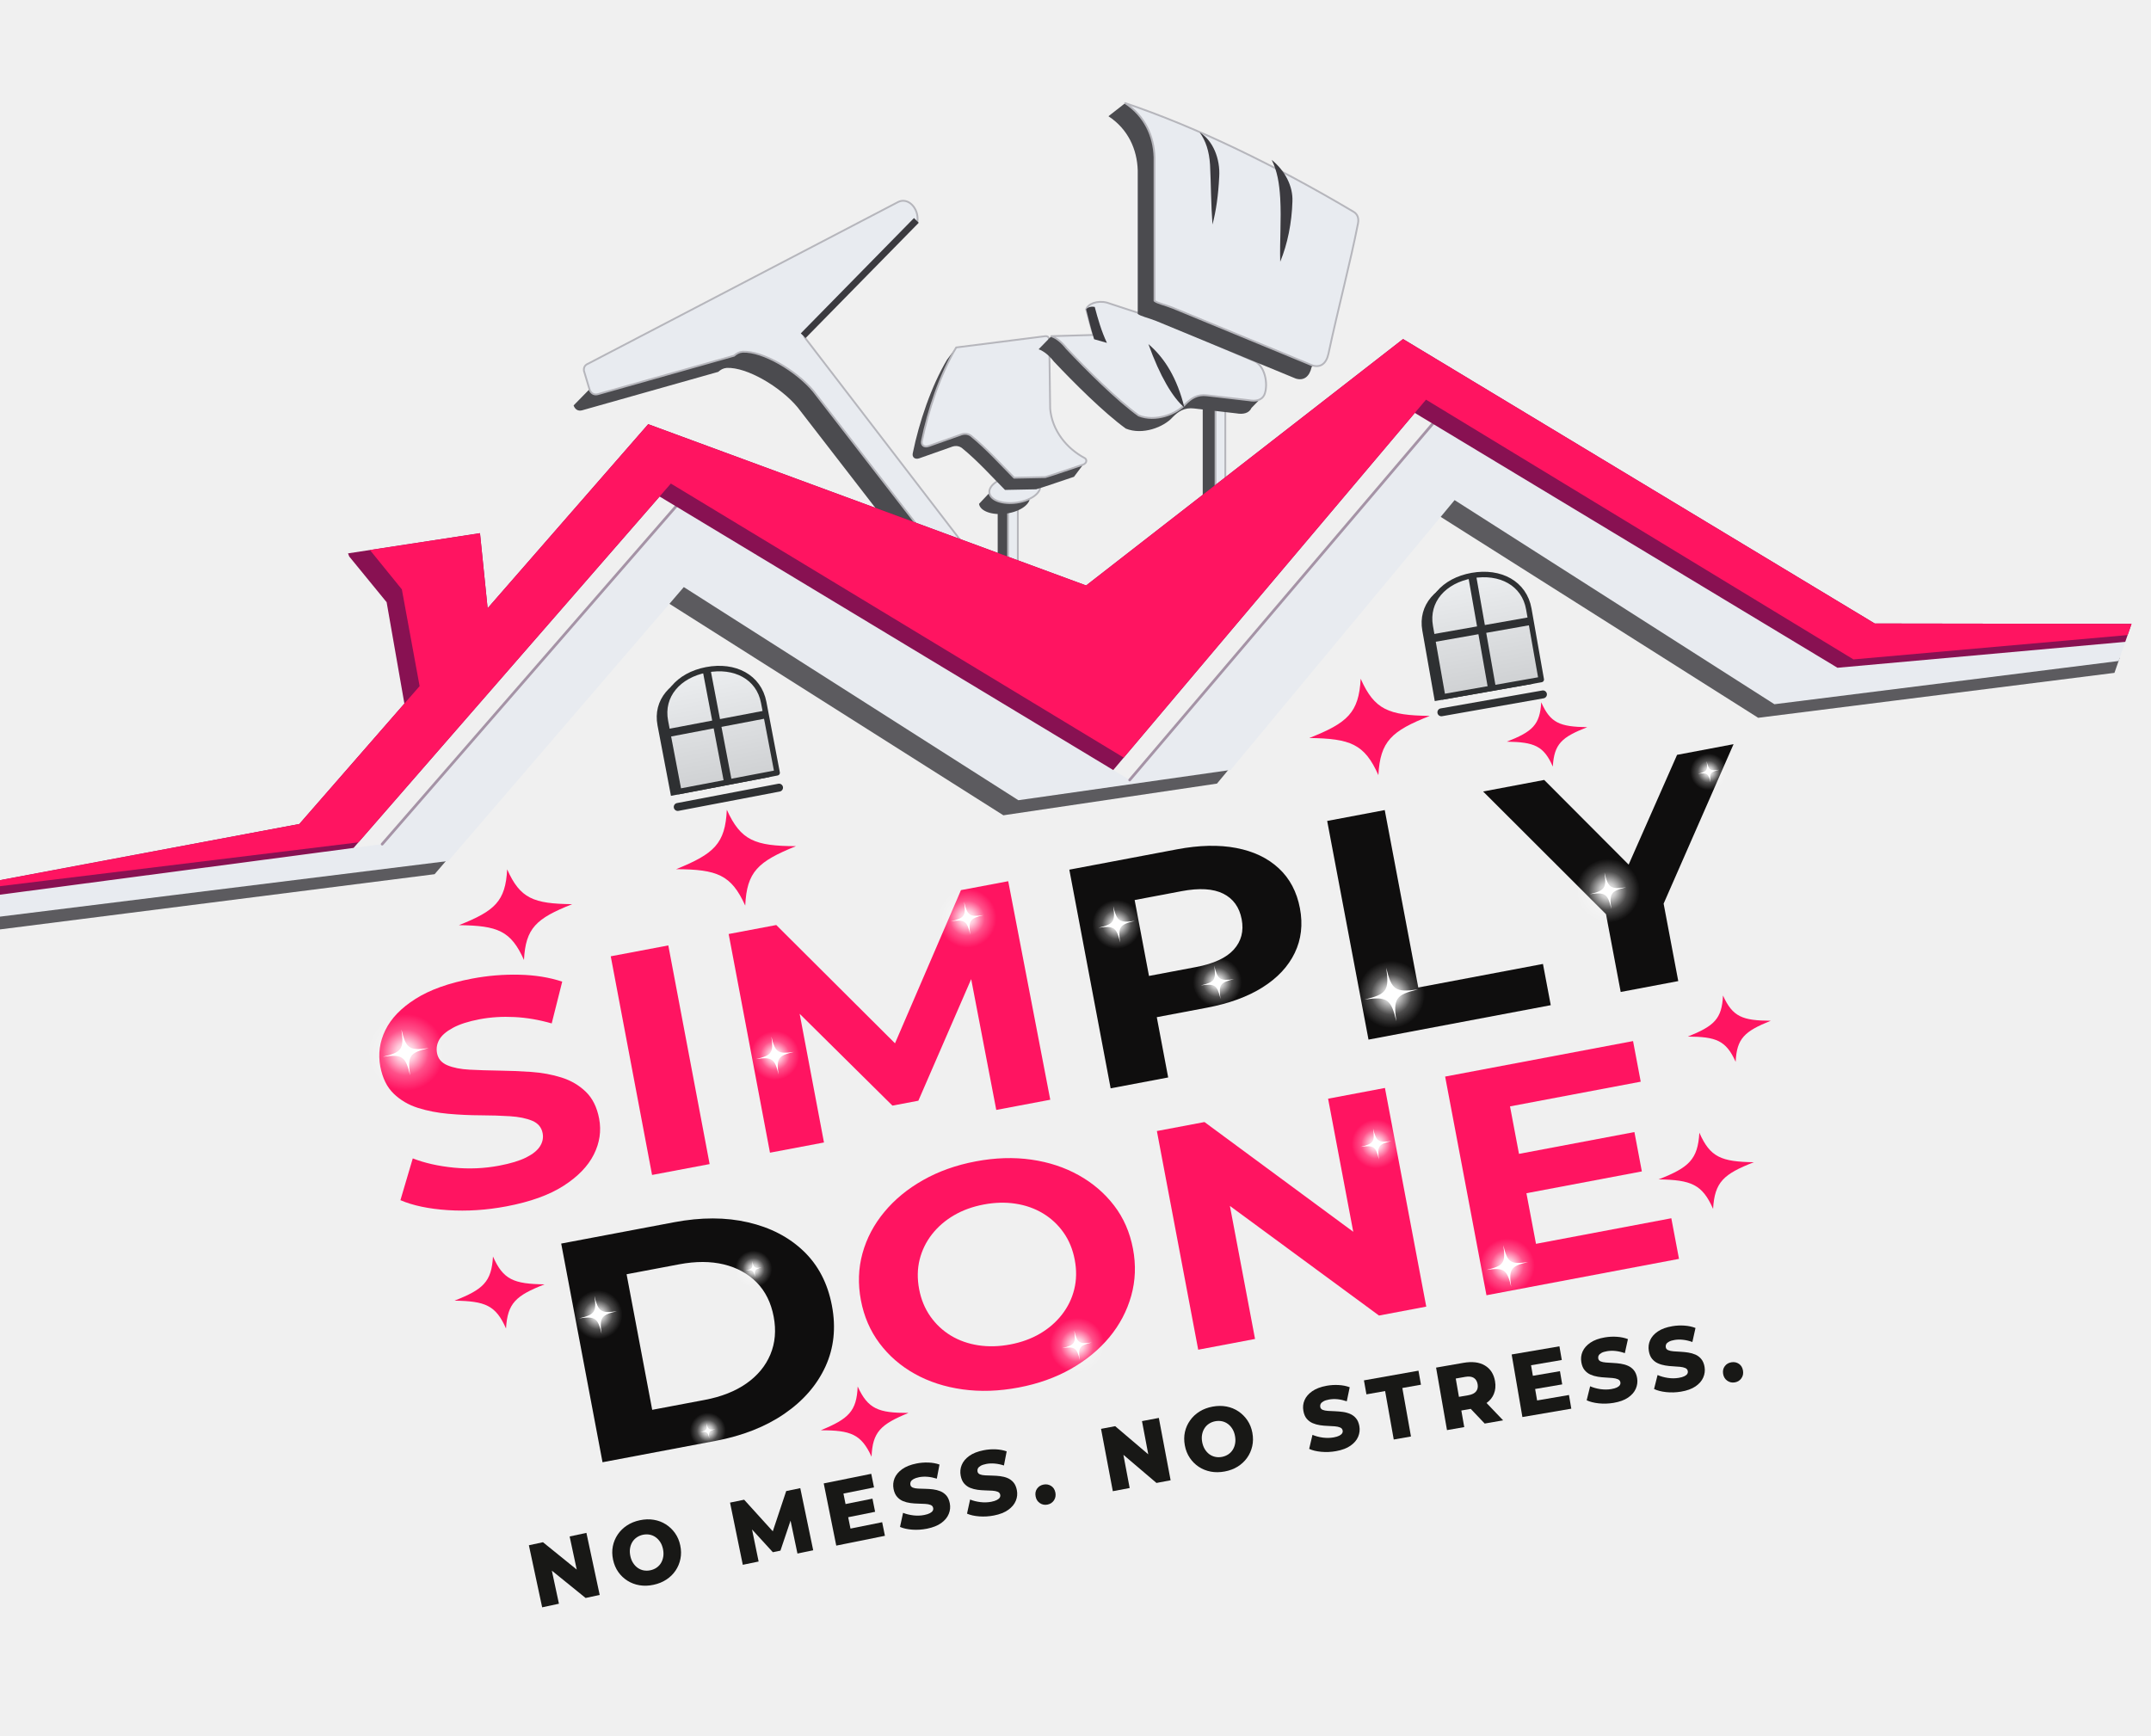
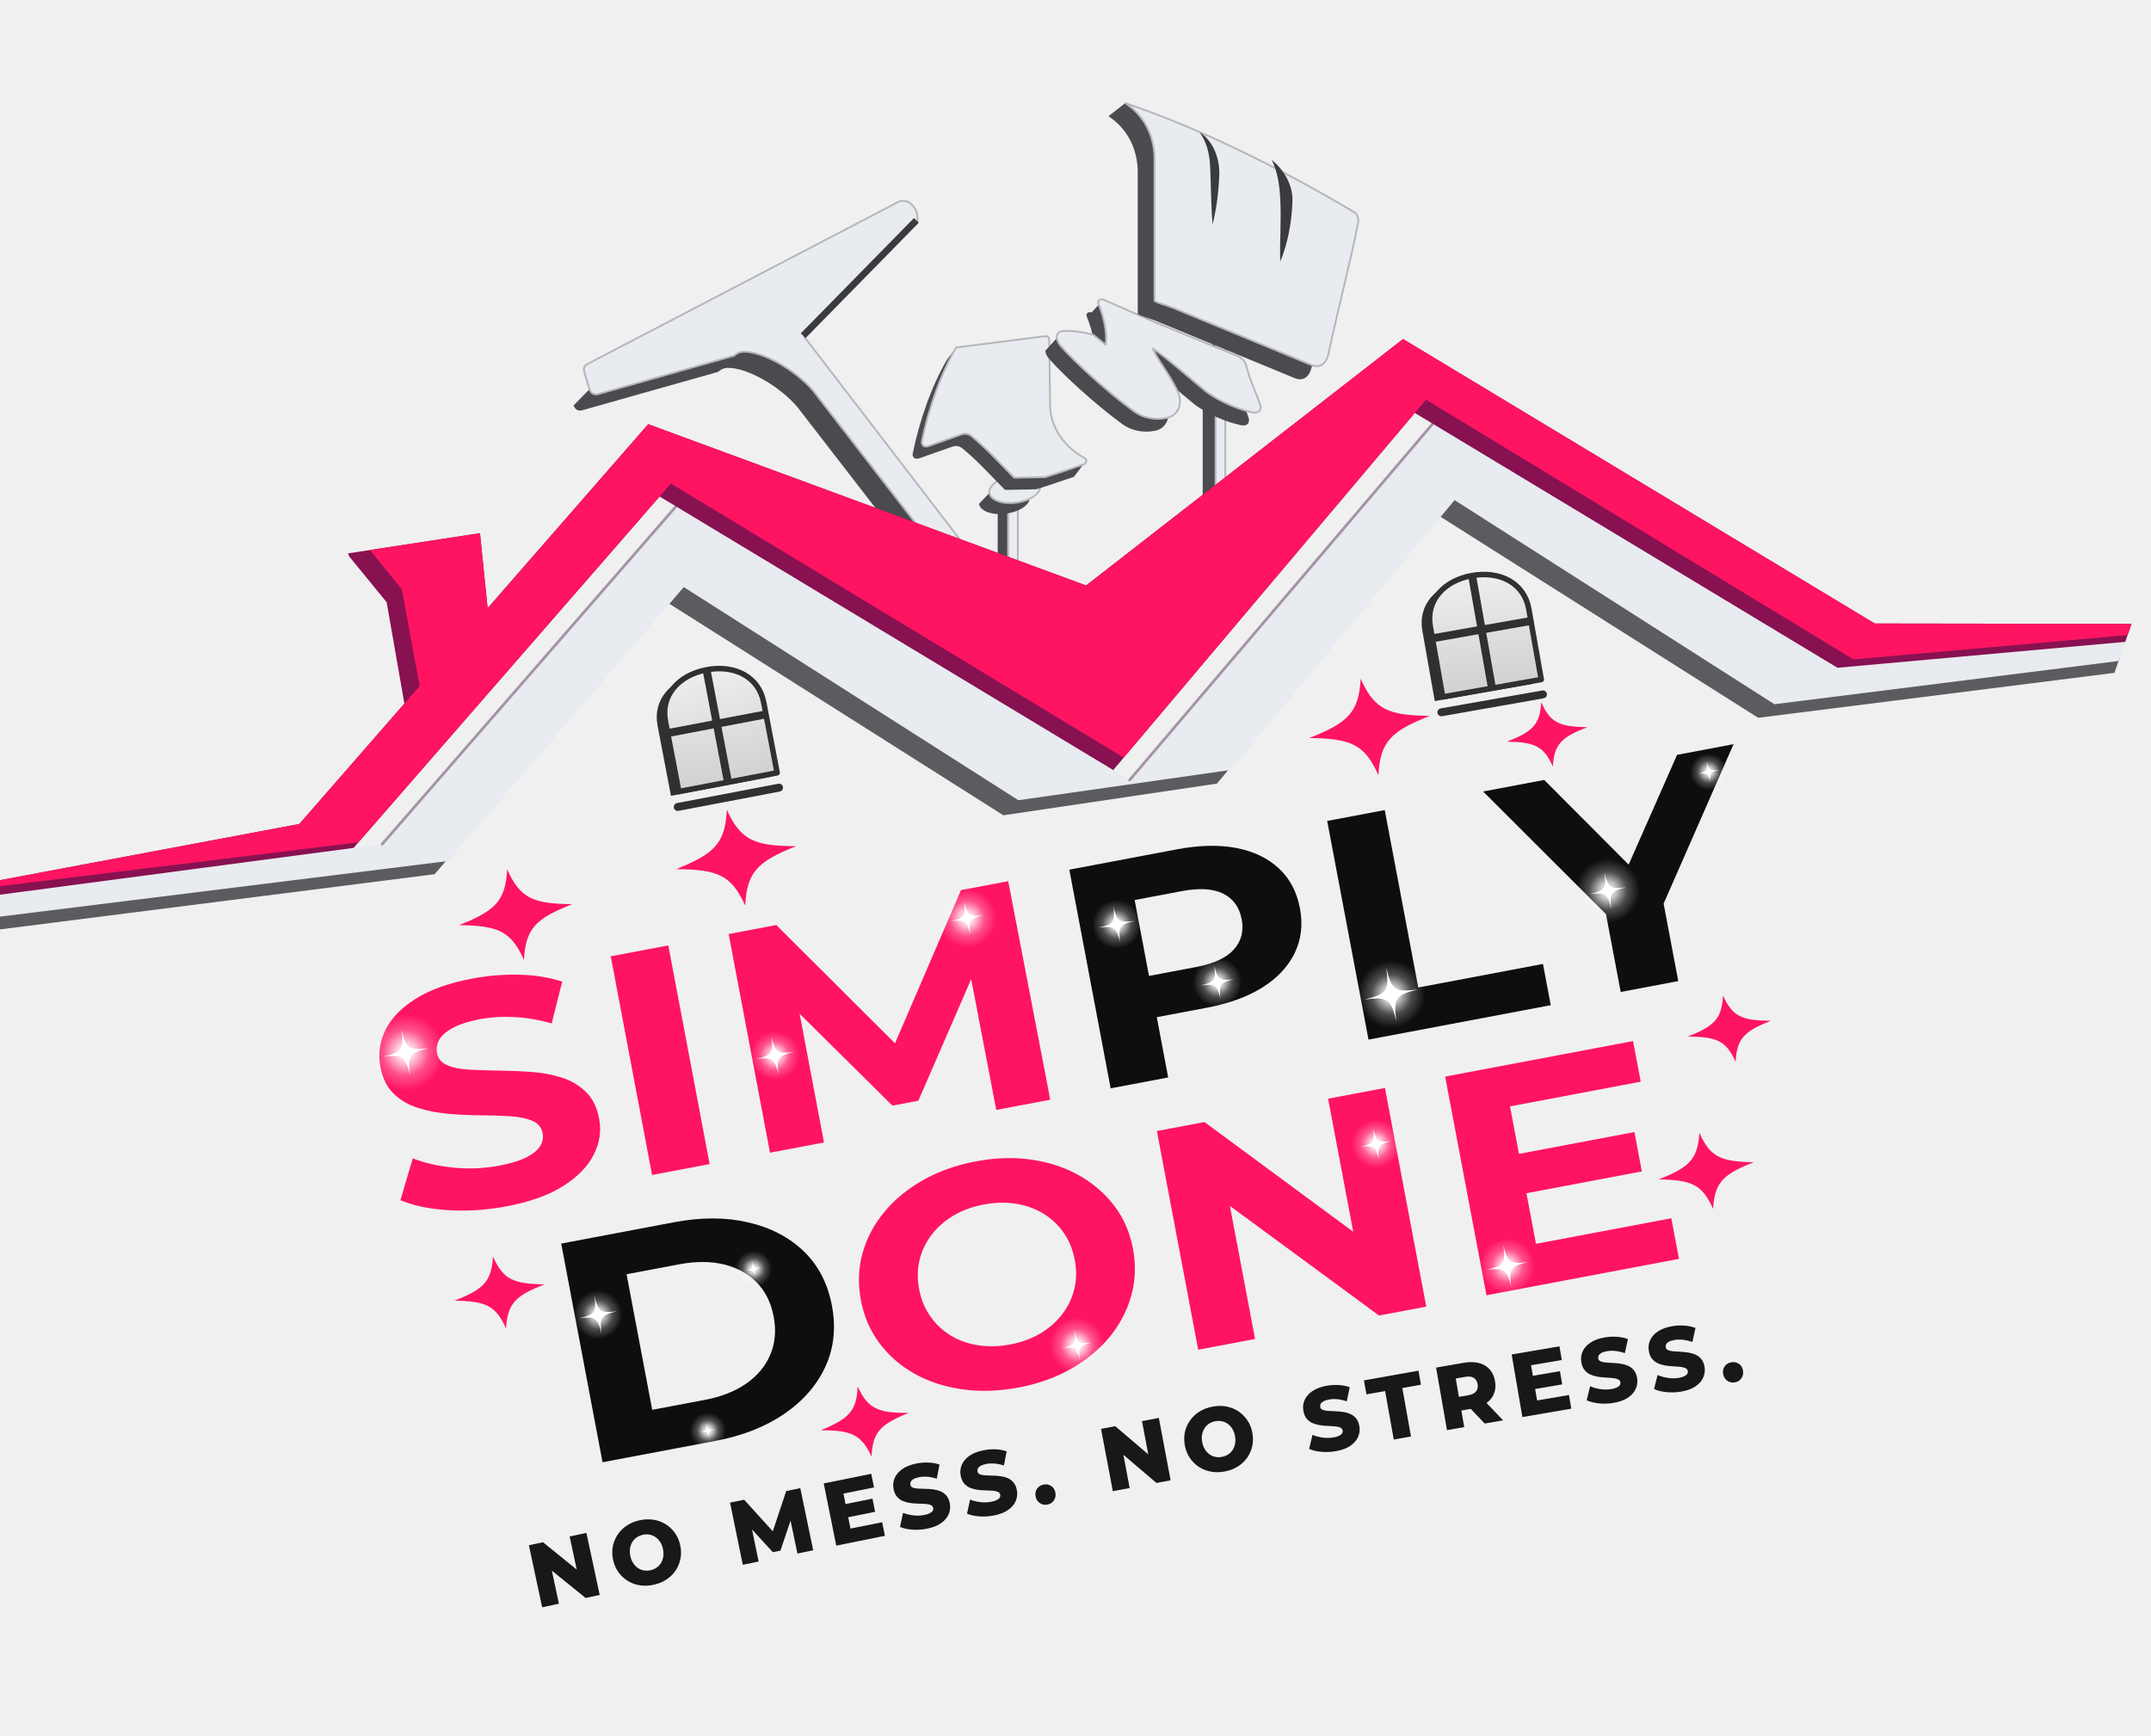
<svg xmlns="http://www.w3.org/2000/svg" xmlns:xlink="http://www.w3.org/1999/xlink" viewBox="0 0 705 569" width="705" height="569">
  <defs>
    <path id="sparkle" d="M0 -0.8 C0.13 -0.26 0.34 -0.13 1 0 C0.34 0.13 0.13 0.26 0 0.8 C-0.13 0.26 -0.34 0.13 -1 0 C-0.34 -0.13 -0.13 -0.26 0 -0.8 Z" />
    <path id="glint" d="M0 -1 C0.04 -0.16 0.16 -0.04 1 0 C0.16 0.04 0.04 0.16 0 1 C-0.04 0.16 -0.16 0.04 -1 0 C-0.16 -0.04 -0.04 -0.16 0 -1 Z" />
    <path id="tagline-arc" fill="none" d="M155.44 492.41 A8000 8000 0 0 1 613.92 493.56" />
    <radialGradient id="glow-pink">
      <stop offset="0" stop-color="#FFFFFF" />
      <stop offset="0.22" stop-color="#FFD3E2" />
      <stop offset="0.55" stop-color="#FF6C9B" />
      <stop offset="1" stop-color="#FF1461" />
    </radialGradient>
    <radialGradient id="glow-ink">
      <stop offset="0" stop-color="#FFFFFF" />
      <stop offset="0.18" stop-color="#B9B9B9" />
      <stop offset="0.5" stop-color="#3E3E3E" />
      <stop offset="1" stop-color="#0F0E0E" />
    </radialGradient>
    <linearGradient id="glass" x1="0" y1="0" x2="0" y2="1">
      <stop offset="0" stop-color="#ECEEF0" />
      <stop offset="1" stop-color="#CFD1D3" />
    </linearGradient>
    <radialGradient id="glow">
      <stop offset="0" stop-color="#FFFFFF" stop-opacity="1" />
      <stop offset="0.25" stop-color="#FFFFFF" stop-opacity="0.78" />
      <stop offset="0.6" stop-color="#FFFFFF" stop-opacity="0.26" />
      <stop offset="1" stop-color="#FFFFFF" stop-opacity="0" />
    </radialGradient>
  </defs>
  <g id="Background" data-name="Background" style="display:none">

  </g>
  <g id="Hand-Tools" data-name="Hand &amp; Tools">
    <g id="squeegee">
      <path fill="#4B4B4F" d="M294.4 66.2 C297.6 64.6 301.2 68.2 300.7 72.6 L263.6 110.4 L258.4 115.7 L295.5 77.9 C296 73.5 292.4 69.9 289.2 71.5 Z M316.4 179.2 L306.8 180.2 L266.6 128.2 C261 121.5 250 115 243.4 115.3 C242.2 115.4 241.4 115.9 240.6 116.6 L196 129.2 C194.6 129.6 193.6 128.8 193.2 127.6 L188 132.9 C188.4 134.1 189.4 134.9 190.8 134.5 L235.4 121.9 C236.2 121.2 237 120.7 238.2 120.6 C244.8 120.3 255.8 126.8 261.4 133.5 L301.6 185.5 L311.2 184.5 Z" />
      <path fill="#E8EBF0" stroke="#B6B6BC" stroke-width="0.6" stroke-linejoin="round" d="M191.4 121.6 C191.2 120.4 191.8 119.6 192.8 119.2 L294.4 66.2 C297.6 64.6 301.2 68.2 300.7 72.6 L263.6 110.4 L316.4 179.2 L306.8 180.2 L266.6 128.2 C261 121.5 250 115 243.4 115.3 C242.2 115.4 241.4 115.9 240.6 116.6 L196 129.2 C194.6 129.6 193.6 128.8 193.2 127.6 L191.4 121.6 Z" />
      <path fill="#3B3A3F" d="M299.56 71.48 L262.46 109.28 L264.03 110.82 L301.13 73.02 Z" />
    </g>
    <g id="broom-handle">
      <path fill="#4B4B4F" d="M401.6 186 L398.4 186 L398.4 112 L394.2 116 L394.2 190 L397.4 190 Z" />
      <path fill="#E8EBF0" stroke="#B6B6BC" stroke-width="0.6" stroke-linejoin="round" d="M398.4 112 L401.6 112 L401.6 186 L398.4 186 L398.4 112 Z" />
    </g>
    <g id="glove-neck-stick">
      <path fill="#4B4B4F" d="M333.6 186 L330.4 186 L330.4 163 L327 166.6 L327 189.6 L330.2 189.6 Z" />
      <path fill="#E8EBF0" stroke="#B6B6BC" stroke-width="0.6" stroke-linejoin="round" d="M330.4 163 L333.6 163 L333.6 186 L330.4 186 L330.4 163 Z" />
    </g>
    <g id="glove-neck-ring">
      <path fill="#4B4B4F" d="M340.92 159.23 C341.26 161.64 337.81 164.11 333.21 164.76 C328.62 165.4 324.62 163.98 324.28 161.57 L320.88 165.17 C321.22 167.58 325.22 169 329.81 168.36 C334.41 167.71 337.86 165.24 337.52 162.83 Z" />
      <path fill="#E8EBF0" stroke="#B6B6BC" stroke-width="0.6" stroke-linejoin="round" d="M340.92 159.23 C341.26 161.64 337.81 164.11 333.21 164.76 C328.62 165.4 324.62 163.98 324.28 161.57 C323.94 159.16 327.39 156.69 331.99 156.04 C336.58 155.4 340.58 156.82 340.92 159.23 Z" />
    </g>
    <g id="glove-cuff">
      <path fill="#4B4B4F" d="M355 152.3 C351 153.6 346 155.4 342.6 156.4 L332.4 156.6 C328.4 152.6 323.4 147 318.2 142.8 C317 142 315.8 142.1 314.6 142.6 L304.4 146.2 C302.8 146.8 301.8 145.8 302.2 144.4 C304.2 134.6 308.2 122.6 313.4 113.9 L310.4 117.9 C305.2 126.6 301.2 138.6 299.2 148.4 C298.8 149.8 299.8 150.8 301.4 150.2 L311.6 146.6 C312.8 146.1 314 146 315.2 146.8 C320.4 151 325.4 156.6 329.4 160.6 L339.6 160.4 C343 159.4 348 157.6 352 156.3 Z" />
      <path fill="#E8EBF0" stroke="#B6B6BC" stroke-width="0.6" stroke-linejoin="round" d="M313.4 113.9 L342.6 110.2 C343.6 110.1 343.9 110.8 343.9 111.8 L344.2 134 C344.8 141 349.5 147 355.6 150.2 C356.4 150.8 356.1 151.9 355 152.3 C351 153.6 346 155.4 342.6 156.4 L332.4 156.6 C328.4 152.6 323.4 147 318.2 142.8 C317 142 315.8 142.1 314.6 142.6 L304.4 146.2 C302.8 146.8 301.8 145.8 302.2 144.4 C304.2 134.6 308.2 122.6 313.4 113.9 Z" />
    </g>
    <g id="fist">
-       <path fill="#4B4B4F" d="M414.4 129.4 C413.6 131.2 411.6 131.6 409.4 131.2 L395.6 129.6 C392.4 129.2 390.4 130.6 388.6 132.4 C385.6 135.8 378.6 138.4 373.2 136.2 C366 131 356 121 349.6 114.2 C348.2 112.4 346.4 110.8 344.6 110.2 L340.4 114.5 C342.2 115.1 344 116.7 345.4 118.5 C351.8 125.3 361.8 135.3 369 140.5 C374.4 142.7 381.4 140.1 384.4 136.7 C386.2 134.9 388.2 133.5 391.4 133.9 L405.2 135.5 C407.4 135.9 409.4 135.5 410.2 133.7 Z" />
-       <path fill="#E8EBF0" stroke="#B6B6BC" stroke-width="0.6" stroke-linejoin="round" d="M344.6 110.2 L358.4 109.8 C357.4 107 356.8 104.2 356 101.4 C356.6 99.6 359.6 98.4 362.8 99.2 L378 104.2 L411.6 118.6 C415 120.8 415.6 126.6 414.4 129.4 C413.6 131.2 411.6 131.6 409.4 131.2 L395.6 129.6 C392.4 129.2 390.4 130.6 388.6 132.4 C385.6 135.8 378.6 138.4 373.2 136.2 C366 131 356 121 349.6 114.2 C348.2 112.4 346.4 110.8 344.6 110.2 Z" />
-       <path fill="#3B3A3F" d="M356 101.4 C356.8 104.6 357.6 108 358.6 111.2 L362.8 112.4 C361 108.6 359.8 104.4 358.8 100.6 C357.8 100.4 356.6 100.6 356 101.4 Z M376.4 112.8 C381.8 117.4 385.8 124 388.2 133.6 C384.4 130.4 380.2 123.4 376.4 112.8 Z" />
+       <path fill="#4B4B4F" d="M362.4 113 C362.9 109.6 362 104.4 360 99.6 C359.6 98.6 360.4 97.9 361.6 98.2 L357.8 102.4 C356.6 102.1 355.8 102.8 356.2 103.8 C358.2 108.6 359.1 113.8 358.6 117.2 Z M408.6 120.4 C409.8 125 411.8 129 413 132.6 C413.6 134.4 412.6 135.6 410.6 135.2 C405 134 399.6 131.4 395.6 128.6 C390.6 124.6 383.6 118.2 377.8 114.2 L374 118.4 C379.8 122.4 386.8 128.8 391.8 132.8 C395.8 135.6 401.2 138.2 406.8 139.4 C408.8 139.8 409.8 138.6 409.2 136.8 C408 133.2 406 129.2 404.8 124.6 Z M386.4 129.4 C387.4 132.6 386.2 136.2 382.4 137 C378.6 137.8 374.6 137 371.6 134.8 C362.6 128.2 352.4 118.8 347.8 113.6 C347 112.7 346.5 111.8 346.4 110.8 L342.6 115 C342.7 116 343.2 116.9 344 117.8 C348.6 123 358.8 132.4 367.8 139 C370.8 141.2 374.8 142 378.6 141.2 C382.4 140.4 383.6 136.8 382.6 133.6 Z" />
+       <path fill="#E8EBF0" stroke="#B6B6BC" stroke-width="0.6" stroke-linejoin="round" d="M346.4 110.8 C346.2 109.4 347 108.6 348.6 108.5 C352 108.4 355.6 108.9 358.4 109.8 L362.4 113 C362.9 109.6 362 104.4 360 99.6 C359.6 98.6 360.4 97.9 361.6 98.2 L378 105.4 L405.4 116.6 C407.4 117.4 408.2 118.8 408.6 120.4 C409.8 125 411.8 129 413 132.6 C413.6 134.4 412.6 135.6 410.6 135.2 C405 134 399.6 131.4 395.6 128.6 C390.6 124.6 383.6 118.2 377.8 114.2 C379.6 118.4 384.6 124.4 386.4 129.4 C387.4 132.6 386.2 136.2 382.4 137 C378.6 137.8 374.6 137 371.6 134.8 C362.6 128.2 352.4 118.8 347.8 113.6 C347 112.7 346.5 111.8 346.4 110.8 Z" />
    </g>
    <g id="broom-head">
      <path fill="#4B4B4F" d="M435.4 116 C434.7 119.2 432.8 120.6 430.2 119.8 L384.4 100.9 C381.6 99.8 379.4 99.4 378.4 98.6 L378.4 51.6 C378.2 44.6 375.2 38 368.8 33.8 L363.3 38.1 C369.7 42.3 372.7 48.9 372.9 55.9 L372.9 102.9 C373.9 103.7 376.1 104.1 378.9 105.2 L424.7 124.1 C427.3 124.9 429.2 123.5 429.9 120.3 Z" />
      <path fill="#E8EBF0" stroke="#B6B6BC" stroke-width="0.6" stroke-linejoin="round" d="M368.8 33.8 C392 41.6 418 54.2 443.6 69.4 C445 70.2 445.4 71.6 445.1 73.2 C442.6 86 438.6 101 435.4 116 C434.7 119.2 432.8 120.6 430.2 119.8 L384.4 100.9 C381.6 99.8 379.4 99.4 378.4 98.6 L378.4 51.6 C378.2 44.6 375.2 38 368.8 33.8 Z" />
      <path fill="#3B3A3F" d="M393.2 43.4 C397.5 46 400 52 399.6 58 C399.3 64 398.6 69 397.4 73.6 C396.9 67 396.9 60 396.6 54 C396.3 49.5 395.2 46.2 393.2 43.4 Z M416.8 52.4 C421.2 56 423.8 61 423.6 66 C423.4 73 422 80 419.6 85.8 C419.4 79 420 72 419.6 65 C419.3 60 418.6 56 416.8 52.4 Z" />
    </g>
  </g>
  <g id="Roof" data-name="Roof">
    <path id="roof-shadow" fill="#5C5B5F" d="M0 304.67 L142.44 286.57 L147.04 281.22 L0 299.47 Z M218.9 197.61 L328.86 267.26 L398.87 256.87 L403.42 251.38 L334 261.28 L224.27 191.36 Z M471.68 169.11 L576.25 235.3 L693.02 220.57 L694.75 215.62 L581.81 229.81 L476.88 162.84 Z" />
    <path id="roof-bevel" fill="#E8EBF0" d="M0 300.48 L146.95 282.24 L224.12 192.45 L333.78 262.32 L403.35 252.4 L476.75 163.94 L581.57 230.85 L694.38 216.68 L696.56 210.41 L602.24 218.9 L469.58 138.91 L370.26 255.68 L221.56 166 L125.26 276.71 L0 293.29 Z" />
    <path id="roof-bevel-edge" fill="none" stroke="#A593A6" stroke-width="0.9" stroke-linecap="round" d="M125.26 276.71 L221.56 166 M370.26 255.68 L469.58 138.91" />
    <path id="roof-underside" fill="#881152" d="M0 293.29 L115.89 277.95 L216.19 162.76 L364.87 252.43 L463.71 135.36 L602.24 218.9 L696.56 210.41 L698.62 204.51 L614.46 204.39 L459.86 111.14 L355.98 191.92 L212.45 139.05 L159.82 199.38 L157.32 174.78 L114.07 181.4 L114.46 182.42 L126.72 197.41 L132.54 230.64 L98.11 270.11 L0 288.52 Z" />
    <path id="roof-pink" fill="#FF1461" d="M0 290.5 L117.48 276.13 L219.88 158.51 L368.31 248.35 L467.38 131.01 L607.48 216.16 L697.34 208.18 L698.62 204.51 L614.46 204.39 L459.86 111.14 L355.98 191.92 L212.45 139.05 L159.82 199.38 L157.32 174.78 L121.25 180.3 L131.71 193.2 L137.53 224.92 L98.11 270.11 L0 288.52 Z" />
  </g>
  <g id="Windows" data-name="Windows">
    <g id="window-left" transform="translate(238.6 256.4) rotate(-10.8)">
      <path fill="#2E3032" transform="translate(-2.8 0.9)" d="M-16.4 0 L-16.4 -23.5 C-16.4 -32 -9.4 -37.5 0 -37.5 C9.4 -37.5 16.4 -32 16.4 -23.5 L16.4 0 Z" />
      <path fill="url(#glass)" stroke="#2E3032" stroke-width="1.8" stroke-linejoin="round" d="M-16.4 0 L-16.4 -23.5 C-16.4 -32 -9.4 -37.5 0 -37.5 C9.4 -37.5 16.4 -32 16.4 -23.5 L16.4 0 Z" />
      <path fill="none" stroke="#2E3032" stroke-width="2.6" d="M0 -37.5 L0 0 M-16.4 -19.5 L16.4 -19.5" />
      <rect fill="#2E3032" x="-19" y="3.6" width="36.4" height="2.6" rx="1.3" />
    </g>
    <g id="window-right" transform="translate(489.0 225.6) rotate(-10)">
      <path fill="#2E3032" transform="translate(-2.8 0.9)" d="M-16.4 0 L-16.4 -23.5 C-16.4 -32 -9.4 -37.5 0 -37.5 C9.4 -37.5 16.4 -32 16.4 -23.5 L16.4 0 Z" />
      <path fill="url(#glass)" stroke="#2E3032" stroke-width="1.8" stroke-linejoin="round" d="M-16.4 0 L-16.4 -23.5 C-16.4 -32 -9.4 -37.5 0 -37.5 C9.4 -37.5 16.4 -32 16.4 -23.5 L16.4 0 Z" />
      <path fill="none" stroke="#2E3032" stroke-width="2.6" d="M0 -37.5 L0 0 M-16.4 -19.5 L16.4 -19.5" />
      <rect fill="#2E3032" x="-19" y="3.6" width="36.4" height="2.6" rx="1.3" />
    </g>
  </g>
  <g id="Lettering" data-name="Lettering" transform="rotate(-10.7 350.0 380.0)">
    <g id="Sparkles" data-name="Sparkles">
      <g fill="#FF1461">
        <use href="#sparkle" xlink:href="#sparkle" transform="translate(473.46 259.12) rotate(0.3) scale(20.08)" />
        <use href="#sparkle" xlink:href="#sparkle" transform="translate(530.17 272.33) rotate(0.49) scale(13.39)" />
        <use href="#sparkle" xlink:href="#sparkle" transform="translate(261.48 262.68) rotate(-0.17) scale(19.99)" />
        <use href="#sparkle" xlink:href="#sparkle" transform="translate(187.01 267.62) rotate(0.2) scale(18.88)" />
        <use href="#sparkle" xlink:href="#sparkle" transform="translate(570.97 378.2) rotate(-0.11) scale(13.83)" />
        <use href="#sparkle" xlink:href="#sparkle" transform="translate(554.88 422.58) rotate(0.49) scale(15.86)" />
        <use href="#sparkle" xlink:href="#sparkle" transform="translate(158.84 388.35) rotate(0.44) scale(14.99)" />
        <use href="#sparkle" xlink:href="#sparkle" transform="translate(268.57 452.15) rotate(-0.48) scale(14.66)" />
      </g>
    </g>
    <g id="Text-Simply-Done" data-name="Text – Simply Done">
      <path data-name="S" fill="#FF1461" d="M166.32 361.02Q156.37 361.02 147.24 358.68Q138.12 356.33 132.55 352.58L139.07 339.87Q144.4 343.2 151.69 345.34Q158.97 347.47 166.44 347.47Q172.13 347.47 175.62 346.48Q179.12 345.49 180.78 343.72Q182.43 341.95 182.43 339.66Q182.43 336.74 179.83 335.02Q177.22 333.3 172.96 332.21Q168.69 331.11 163.54 330.12Q158.38 329.13 153.23 327.67Q148.07 326.21 143.81 323.92Q139.54 321.63 136.88 317.88Q134.21 314.13 134.21 308.29Q134.21 302.04 138.06 296.88Q141.91 291.72 149.67 288.65Q157.43 285.57 169.16 285.57Q176.98 285.57 184.57 287.19Q192.15 288.8 197.96 292.03L192.03 304.85Q186.23 301.93 180.42 300.53Q174.61 299.12 169.05 299.12Q163.48 299.12 159.92 300.27Q156.37 301.41 154.83 303.24Q153.29 305.06 153.29 307.46Q153.29 310.27 155.89 311.99Q158.5 313.71 162.77 314.75Q167.03 315.79 172.18 316.84Q177.34 317.88 182.49 319.23Q187.65 320.59 191.91 322.88Q196.18 325.17 198.84 328.92Q201.51 332.68 201.51 338.41Q201.51 344.56 197.6 349.66Q193.69 354.77 185.93 357.89Q178.17 361.02 166.32 361.02Z" />
      <path data-name="I" fill="#FF1461" d="M215.13 359.77V286.82H234.33V359.77Z" />
      <path data-name="M" fill="#FF1461" d="M254.46 359.77V286.82H270.34L301.38 332.15L331.95 286.82H347.71L347.95 359.77H329.94L329.82 316.11L305.41 352.06H296.76L272.47 316.84V359.77Z" />
      <path data-name="P" fill="#0F0E0E" d="M368.09 359.77V286.82H403.99Q415.13 286.82 423.18 290Q431.24 293.18 435.62 299.12Q440.01 305.06 440.01 313.29Q440.01 321.42 435.62 327.36Q431.24 333.3 423.18 336.48Q415.13 339.66 403.99 339.66H387.28V359.77ZM387.28 325.9H402.92Q411.81 325.9 416.19 322.57Q420.58 319.23 420.58 313.29Q420.58 307.25 416.19 303.91Q411.81 300.58 402.92 300.58H387.28Z" />
      <path data-name="L" fill="#0F0E0E" d="M454.1 359.77V286.82H473.3V346.01H514.89V359.77Z" />
      <path data-name="Y" fill="#0F0E0E" d="M538.22 359.77V333.82L506.11 286.82H526.49L548.53 319.23L570.81 286.82H589.65L557.42 333.93V359.77Z" />
      <path data-name="D" fill="#0F0E0E" d="M181.69 449.29V376.34H219.37Q232.88 376.34 243.18 380.88Q253.49 385.41 259.3 393.54Q265.1 401.67 265.1 412.82Q265.1 423.86 259.3 432.04Q253.49 440.22 243.18 444.76Q232.88 449.29 219.37 449.29ZM200.88 435.43H218.42Q226.71 435.43 232.82 432.67Q238.92 429.91 242.3 424.8Q245.67 419.69 245.67 412.82Q245.67 405.83 242.3 400.78Q238.92 395.73 232.82 392.96Q226.71 390.2 218.42 390.2H200.88Z" />
      <path data-name="O" fill="#FF1461" d="M320.26 450.54Q310.42 450.54 302.07 447.73Q293.71 444.91 287.61 439.81Q281.51 434.7 278.13 427.82Q274.76 420.94 274.76 412.82Q274.76 404.69 278.13 397.81Q281.51 390.93 287.67 385.83Q293.83 380.72 302.13 377.91Q310.42 375.09 320.14 375.09Q329.97 375.09 338.21 377.91Q346.44 380.72 352.54 385.83Q358.64 390.93 362.08 397.76Q365.52 404.58 365.52 412.82Q365.52 420.94 362.08 427.87Q358.64 434.8 352.54 439.86Q346.44 444.91 338.21 447.73Q329.97 450.54 320.26 450.54ZM320.14 436.16Q325.71 436.16 330.39 434.49Q335.07 432.82 338.62 429.7Q342.18 426.57 344.13 422.3Q346.09 418.03 346.09 412.82Q346.09 407.61 344.13 403.33Q342.18 399.06 338.68 395.93Q335.18 392.81 330.44 391.14Q325.71 389.47 320.14 389.47Q314.57 389.47 309.89 391.14Q305.21 392.81 301.65 395.93Q298.1 399.06 296.14 403.33Q294.19 407.61 294.19 412.82Q294.19 417.92 296.14 422.25Q298.1 426.57 301.59 429.7Q305.09 432.82 309.83 434.49Q314.57 436.16 320.14 436.16Z" />
      <path data-name="N" fill="#FF1461" d="M380.38 449.29V376.34H396.26L437.49 420.74V376.34H456.45V449.29H440.69L399.34 404.9V449.29Z" />
      <path data-name="E" fill="#FF1461" d="M476.53 449.29V376.34H539.21V389.89H495.61V405.73H534.11V418.86H495.61V435.74H540.75V449.29Z" />
    </g>
    <g id="Glints" data-name="Glints">
      <g transform="translate(143.27 305.32)">
        <circle r="12.54" fill="url(#glow)" />
        <use href="#glint" xlink:href="#glint" fill="#FFFFFF" transform="scale(7.67)" />
      </g>
      <g transform="translate(332.24 296.25)">
        <circle r="9.61" fill="url(#glow)" />
        <use href="#glint" xlink:href="#glint" fill="#FFFFFF" transform="scale(5.42)" />
      </g>
      <g transform="translate(380.02 307.31)">
        <circle r="8" fill="url(#glow)" />
        <use href="#glint" xlink:href="#glint" fill="#FFFFFF" transform="scale(6.05)" />
      </g>
      <g transform="translate(408.92 332.11)">
        <circle r="8" fill="url(#glow)" />
        <use href="#glint" xlink:href="#glint" fill="#FFFFFF" transform="scale(5.55)" />
      </g>
      <g transform="translate(464.18 346.62)">
        <circle r="11" fill="url(#glow)" />
        <use href="#glint" xlink:href="#glint" fill="#FFFFFF" transform="scale(8.93)" />
      </g>
      <g transform="translate(540.26 326.39)">
        <circle r="10.43" fill="url(#glow)" />
        <use href="#glint" xlink:href="#glint" fill="#FFFFFF" transform="scale(6.05)" />
      </g>
      <g transform="translate(579.93 294.2)">
        <circle r="6" fill="url(#glow)" />
        <use href="#glint" xlink:href="#glint" fill="#FFFFFF" transform="scale(3.55)" />
      </g>
      <g transform="translate(261.98 328.77)">
        <circle r="8" fill="url(#glow)" />
        <use href="#glint" xlink:href="#glint" fill="#FFFFFF" transform="scale(6.3)" />
      </g>
      <g transform="translate(450.17 393.84)">
        <circle r="8" fill="url(#glow)" />
        <use href="#glint" xlink:href="#glint" fill="#FFFFFF" transform="scale(5.17)" />
      </g>
      <g transform="translate(485 441.13)">
        <circle r="9" fill="url(#glow)" />
        <use href="#glint" xlink:href="#glint" fill="#FFFFFF" transform="scale(6.92)" />
      </g>
      <g transform="translate(242.11 396.25)">
        <circle r="6.04" fill="url(#glow)" />
        <use href="#glint" xlink:href="#glint" fill="#FFFFFF" transform="scale(2.67)" />
      </g>
      <g transform="translate(189.21 401.52)">
        <circle r="8" fill="url(#glow)" />
        <use href="#glint" xlink:href="#glint" fill="#FFFFFF" transform="scale(6.3)" />
      </g>
      <g transform="translate(341.62 440.5)">
        <circle r="8.96" fill="url(#glow)" />
        <use href="#glint" xlink:href="#glint" fill="#FFFFFF" transform="scale(4.92)" />
      </g>
      <g transform="translate(217.53 445.54)">
        <circle r="5.88" fill="url(#glow)" />
        <use href="#glint" xlink:href="#glint" fill="#FFFFFF" transform="scale(2.55)" />
      </g>
    </g>
    <g id="Tagline" data-name="Tagline">
      <path data-name="N" fill="#181816" d="M153.42 492.35 152.92 471.55 157.64 471.43 166.85 482.29 166.58 471.2 172.2 471.06 172.7 491.86 167.98 491.98 158.77 481.12 159.04 492.21Z" />
      <path data-name="O" fill="#181816" d="M190.63 491.87Q188.2 491.93 186.13 491.17Q184.05 490.41 182.51 488.97Q180.96 487.53 180.08 485.59Q179.2 483.65 179.15 481.3Q179.1 478.95 179.9 476.97Q180.7 475 182.19 473.49Q183.68 471.99 185.71 471.14Q187.75 470.29 190.18 470.24Q192.64 470.19 194.7 470.95Q196.76 471.7 198.29 473.14Q199.83 474.58 200.72 476.52Q201.62 478.47 201.66 480.81Q201.71 483.16 200.9 485.15Q200.09 487.15 198.61 488.64Q197.14 490.13 195.11 490.97Q193.09 491.82 190.63 491.87ZM190.53 487Q191.69 486.97 192.68 486.54Q193.67 486.1 194.39 485.3Q195.11 484.49 195.51 483.38Q195.9 482.28 195.88 480.94Q195.85 479.57 195.41 478.5Q194.96 477.42 194.21 476.65Q193.46 475.88 192.45 475.48Q191.44 475.09 190.28 475.11Q189.13 475.14 188.14 475.58Q187.15 476.01 186.42 476.82Q185.7 477.62 185.31 478.71Q184.91 479.81 184.94 481.18Q184.96 482.51 185.41 483.6Q185.85 484.69 186.6 485.46Q187.36 486.24 188.36 486.63Q189.37 487.02 190.53 487Z" />
      <path data-name="M" fill="#181816" d="M220.62 490.86 220.3 470.05 225.02 469.98 232.32 481.9 239.09 469.75 243.8 469.67 244.18 490.47 238.91 490.56 238.69 479.54 233.61 488.59 231.07 488.64 225.75 480.04 225.92 490.77Z" />
      <path data-name="E" fill="#181816" d="M251.89 490.37 251.64 469.57 267.53 469.37 267.59 473.92 257.37 474.04 257.41 477.55 266.41 477.44 266.46 481.84 257.46 481.95 257.51 485.75 268.1 485.62 268.16 490.17Z" />
      <path data-name="S" fill="#181816" d="M282.12 490.44Q279.63 490.46 277.32 489.85Q275.02 489.23 273.56 488.23L275.4 483.88Q276.77 484.75 278.56 485.32Q280.34 485.88 282.11 485.86Q283.29 485.85 284.02 485.62Q284.74 485.39 285.07 485.02Q285.4 484.64 285.39 484.14Q285.39 483.42 284.75 483.01Q284.1 482.6 283.09 482.35Q282.07 482.09 280.84 481.83Q279.61 481.58 278.37 481.17Q277.14 480.77 276.12 480.11Q275.1 479.45 274.46 478.37Q273.81 477.29 273.79 475.63Q273.78 473.76 274.76 472.23Q275.75 470.71 277.73 469.77Q279.72 468.83 282.71 468.8Q284.7 468.78 286.63 469.22Q288.56 469.66 290.07 470.54L288.35 474.92Q286.89 474.14 285.47 473.75Q284.05 473.36 282.72 473.37Q281.53 473.39 280.81 473.64Q280.09 473.9 279.77 474.32Q279.46 474.74 279.46 475.28Q279.47 475.96 280.1 476.36Q280.72 476.75 281.75 476.99Q282.78 477.24 284.01 477.49Q285.25 477.75 286.48 478.14Q287.71 478.53 288.73 479.19Q289.75 479.85 290.39 480.92Q291.02 482 291.03 483.64Q291.05 485.45 290.06 486.99Q289.08 488.53 287.11 489.47Q285.13 490.41 282.12 490.44Z" />
      <path data-name="S" fill="#181816" d="M304.5 490.26Q302.01 490.27 299.71 489.65Q297.4 489.03 295.95 488.03L297.8 483.67Q299.17 484.56 300.95 485.12Q302.74 485.69 304.5 485.68Q305.69 485.67 306.41 485.44Q307.14 485.22 307.47 484.84Q307.8 484.47 307.79 483.96Q307.79 483.25 307.15 482.84Q306.51 482.43 305.49 482.17Q304.48 481.91 303.25 481.65Q302.02 481.39 300.78 480.98Q299.55 480.57 298.53 479.91Q297.52 479.25 296.87 478.17Q296.23 477.09 296.22 475.42Q296.21 473.55 297.2 472.03Q298.18 470.51 300.18 469.57Q302.17 468.64 305.15 468.62Q307.15 468.6 309.07 469.05Q311 469.5 312.51 470.38L310.77 474.76Q309.32 473.97 307.9 473.58Q306.48 473.18 305.15 473.19Q303.96 473.2 303.24 473.46Q302.52 473.72 302.2 474.13Q301.89 474.55 301.89 475.09Q301.89 475.77 302.52 476.17Q303.14 476.57 304.17 476.81Q305.2 477.06 306.43 477.32Q307.67 477.58 308.9 477.97Q310.13 478.36 311.15 479.02Q312.17 479.69 312.8 480.77Q313.42 481.85 313.43 483.48Q313.45 485.29 312.46 486.83Q311.47 488.37 309.49 489.3Q307.51 490.24 304.5 490.26Z" />
      <path data-name="." fill="#181816" d="M322.4 490.01Q321.01 490.02 320.05 489.07Q319.09 488.12 319.09 486.67Q319.08 485.15 320.03 484.24Q320.98 483.33 322.37 483.32Q323.76 483.32 324.72 484.22Q325.68 485.12 325.69 486.64Q325.69 488.09 324.74 489.05Q323.79 490 322.4 490.01Z" />
      <path data-name="N" fill="#181816" d="M344.27 489.67 344.27 468.87 348.99 468.87 357.93 479.95 357.93 468.87 363.55 468.87 363.55 489.67 358.83 489.67 349.89 478.59 349.89 489.67Z" />
      <path data-name="O" fill="#181816" d="M381.48 490.13Q379.04 490.12 376.99 489.32Q374.94 488.51 373.42 487.03Q371.91 485.55 371.08 483.59Q370.24 481.62 370.25 479.28Q370.26 476.93 371.1 474.97Q371.95 473.01 373.48 471.55Q375 470.08 377.06 469.28Q379.12 468.49 381.55 468.5Q384.01 468.51 386.05 469.32Q388.08 470.12 389.58 471.6Q391.08 473.08 391.93 475.04Q392.78 477.01 392.77 479.35Q392.76 481.7 391.9 483.68Q391.04 485.65 389.53 487.1Q388.02 488.55 385.98 489.35Q383.94 490.14 381.48 490.13ZM381.49 485.26Q382.65 485.26 383.65 484.85Q384.65 484.44 385.39 483.65Q386.13 482.87 386.55 481.77Q386.98 480.67 386.98 479.33Q386.99 477.97 386.57 476.88Q386.15 475.79 385.42 475Q384.68 474.21 383.69 473.79Q382.69 473.38 381.53 473.37Q380.37 473.37 379.37 473.78Q378.37 474.19 377.63 474.98Q376.89 475.76 376.47 476.85Q376.04 477.93 376.04 479.3Q376.04 480.63 376.45 481.73Q376.87 482.84 377.6 483.63Q378.34 484.42 379.34 484.84Q380.33 485.26 381.49 485.26Z" />
      <path data-name="S" fill="#181816" d="M418.6 490.35Q416.11 490.33 413.82 489.67Q411.52 489.02 410.08 487.99L412 483.67Q413.35 484.57 415.12 485.17Q416.9 485.76 418.67 485.78Q419.85 485.79 420.58 485.57Q421.3 485.35 421.64 484.98Q421.98 484.62 421.98 484.11Q421.99 483.4 421.35 482.98Q420.72 482.55 419.71 482.28Q418.7 482 417.47 481.72Q416.24 481.45 415.01 481.02Q413.79 480.59 412.78 479.92Q411.77 479.24 411.14 478.15Q410.51 477.06 410.53 475.4Q410.54 473.52 411.55 472.02Q412.56 470.51 414.57 469.6Q416.57 468.7 419.55 468.72Q421.55 468.74 423.47 469.22Q425.39 469.69 426.89 470.6L425.09 474.95Q423.65 474.14 422.24 473.72Q420.82 473.31 419.49 473.3Q418.3 473.29 417.58 473.54Q416.85 473.78 416.53 474.2Q416.21 474.61 416.2 475.15Q416.2 475.83 416.82 476.24Q417.44 476.64 418.46 476.9Q419.49 477.16 420.72 477.44Q421.94 477.72 423.17 478.13Q424.4 478.54 425.41 479.22Q426.41 479.9 427.03 480.99Q427.64 482.08 427.63 483.71Q427.61 485.52 426.6 487.05Q425.59 488.57 423.6 489.47Q421.61 490.38 418.6 490.35Z" />
      <path data-name="T" fill="#181816" d="M437.89 490.12 438.06 473.98 431.84 473.91 431.89 469.25 450.04 469.45 449.99 474.12 443.79 474.05 443.62 490.19Z" />
      <path data-name="R" fill="#181816" d="M455.61 490.33 455.9 469.53 464.96 469.66Q469.39 469.72 471.75 471.82Q474.11 473.92 474.06 477.49Q474.02 479.84 472.9 481.54Q471.87 483.13 470 484L474.28 490.6L468.15 490.51L464.55 484.93L461.42 484.89L461.35 490.41ZM461.48 480.34 464.67 480.39Q466.46 480.41 467.35 479.62Q468.25 478.83 468.27 477.41Q468.29 475.95 467.42 475.13Q466.54 474.32 464.75 474.29L461.57 474.25Z" />
      <path data-name="E" fill="#181816" d="M480.69 490.71 481.04 469.9 496.92 470.18 496.85 474.73 486.63 474.55 486.57 478.06 495.58 478.22 495.5 482.61 486.5 482.45 486.44 486.26 497.03 486.44 496.95 490.99Z" />
      <path data-name="S" fill="#181816" d="M510.91 491.69Q508.42 491.63 506.13 490.95Q503.84 490.26 502.41 489.22L504.38 484.92Q505.72 485.84 507.49 486.46Q509.26 487.07 511.02 487.11Q512.21 487.13 512.94 486.93Q513.67 486.72 514.01 486.35Q514.35 485.99 514.36 485.48Q514.37 484.77 513.74 484.34Q513.11 483.91 512.1 483.62Q511.1 483.34 509.87 483.04Q508.65 482.75 507.43 482.31Q506.2 481.87 505.2 481.18Q504.2 480.49 503.59 479.39Q502.97 478.29 503.01 476.63Q503.04 474.76 504.07 473.26Q505.1 471.77 507.11 470.89Q509.13 470.01 512.11 470.07Q514.11 470.11 516.02 470.61Q517.94 471.11 519.42 472.03L517.57 476.36Q516.14 475.53 514.73 475.1Q513.32 474.67 511.99 474.65Q510.8 474.62 510.08 474.86Q509.35 475.1 509.02 475.51Q508.69 475.91 508.68 476.45Q508.67 477.13 509.28 477.55Q509.9 477.96 510.92 478.23Q511.94 478.51 513.17 478.8Q514.39 479.09 515.62 479.52Q516.84 479.95 517.84 480.64Q518.84 481.33 519.44 482.42Q520.04 483.52 520.01 485.15Q519.97 486.97 518.94 488.48Q517.92 489.99 515.92 490.87Q513.92 491.75 510.91 491.69Z" />
      <path data-name="S" fill="#181816" d="M533.28 492.18Q530.8 492.12 528.51 491.43Q526.22 490.73 524.8 489.69L526.78 485.4Q528.12 486.32 529.88 486.94Q531.65 487.56 533.41 487.6Q534.6 487.63 535.33 487.42Q536.06 487.22 536.4 486.86Q536.74 486.49 536.75 485.99Q536.77 485.27 536.14 484.84Q535.51 484.41 534.51 484.12Q533.5 483.83 532.28 483.53Q531.05 483.24 529.83 482.79Q528.61 482.35 527.61 481.65Q526.61 480.96 526 479.86Q525.39 478.76 525.43 477.1Q525.47 475.23 526.5 473.74Q527.53 472.24 529.55 471.37Q531.57 470.5 534.55 470.57Q536.55 470.61 538.46 471.12Q540.37 471.62 541.86 472.55L540 476.88Q538.57 476.04 537.16 475.61Q535.75 475.17 534.42 475.14Q533.23 475.11 532.5 475.35Q531.77 475.58 531.44 475.99Q531.12 476.4 531.11 476.94Q531.09 477.62 531.7 478.03Q532.32 478.45 533.34 478.73Q534.36 479 535.58 479.3Q536.81 479.6 538.03 480.03Q539.25 480.46 540.25 481.15Q541.25 481.84 541.84 482.94Q542.44 484.04 542.41 485.67Q542.36 487.49 541.33 488.99Q540.3 490.5 538.3 491.37Q536.29 492.25 533.28 492.18Z" />
      <path data-name="." fill="#181816" d="M551.18 492.47Q549.79 492.43 548.86 491.46Q547.93 490.48 547.96 489.03Q548 487.51 548.98 486.63Q549.95 485.75 551.34 485.79Q552.73 485.82 553.67 486.75Q554.6 487.68 554.56 489.2Q554.53 490.65 553.55 491.58Q552.57 492.51 551.18 492.47Z" />
    </g>
  </g>
</svg>
